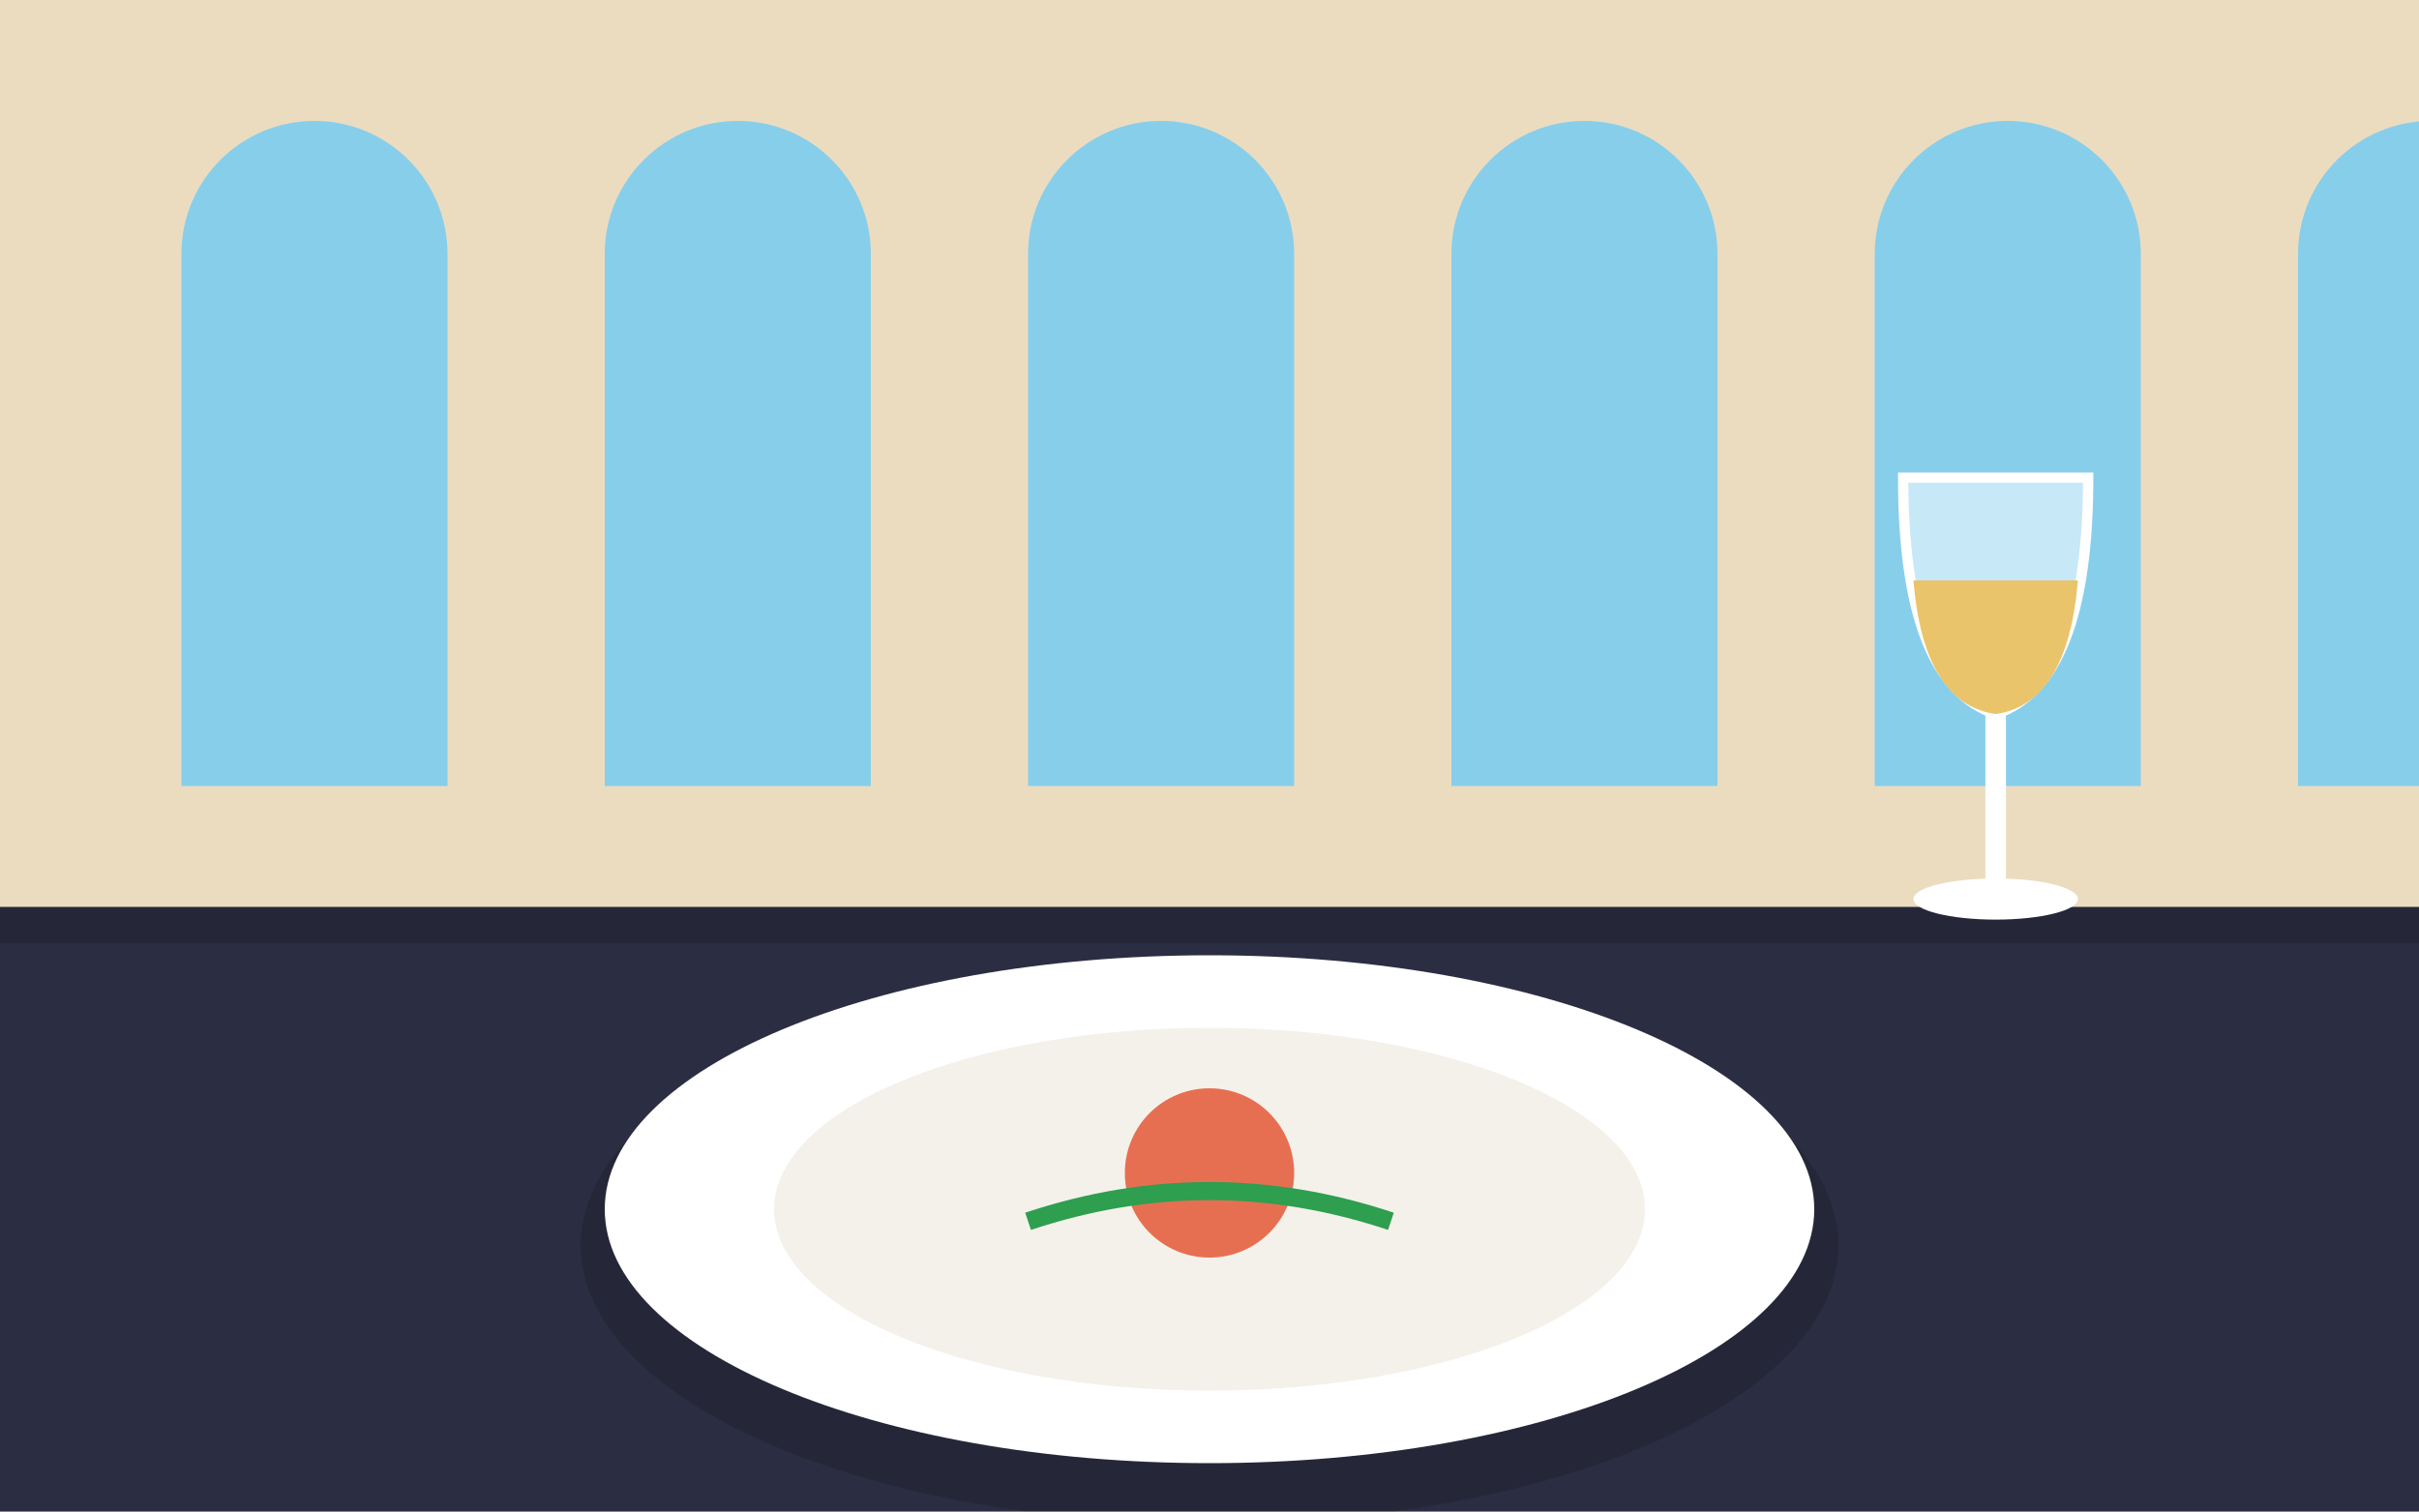
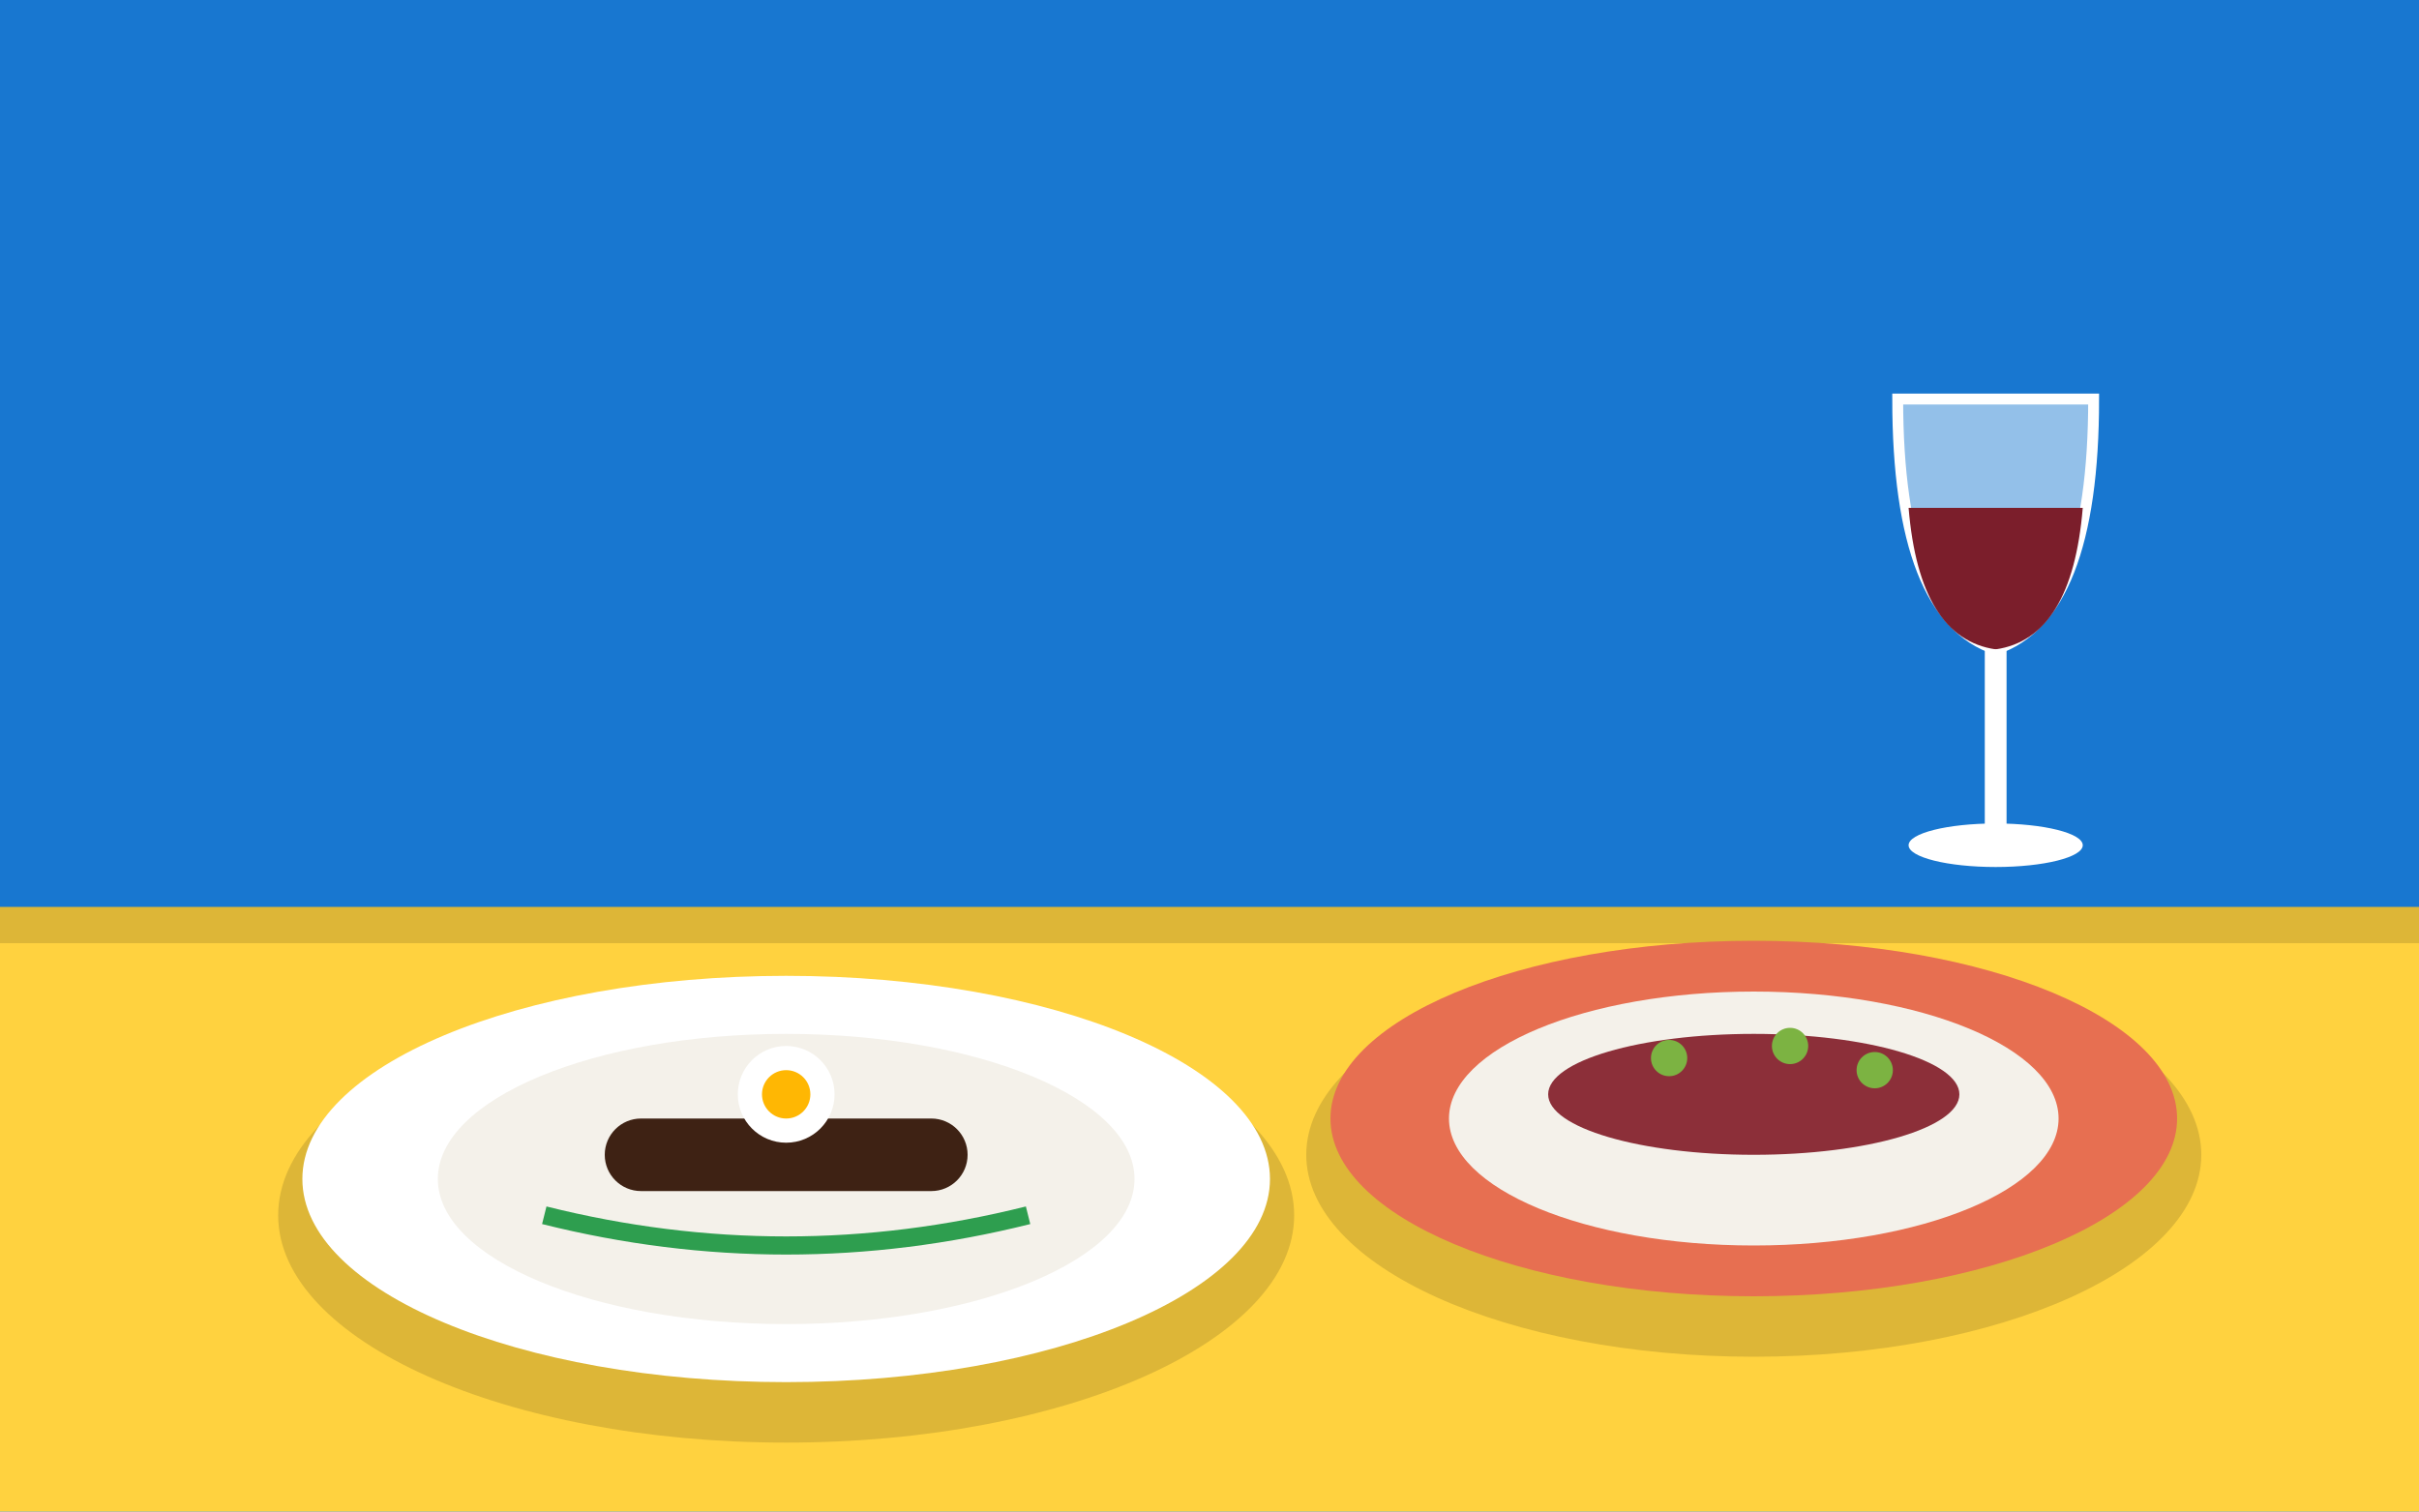
<svg xmlns="http://www.w3.org/2000/svg" viewBox="0 0 400 250" preserveAspectRatio="xMidYMid slice">
  <rect width="400" height="250" fill="#FFF" />
-   <rect width="400" height="250" fill="#EBDCC0" />
-   <path d="M30 130 V42.0 A22.0 22.0 0 0 1 74 42.0 V130Z" fill="#87CEEB" />
-   <path d="M100 130 V42.0 A22.0 22.0 0 0 1 144 42.0 V130Z" fill="#87CEEB" />
-   <path d="M170 130 V42.0 A22.0 22.0 0 0 1 214 42.0 V130Z" fill="#87CEEB" />
-   <path d="M240 130 V42.0 A22.0 22.0 0 0 1 284 42.0 V130Z" fill="#87CEEB" />
-   <path d="M310 130 V42.0 A22.0 22.0 0 0 1 354 42.0 V130Z" fill="#87CEEB" />
-   <path d="M380 130 V42.0 A22.0 22.0 0 0 1 424 42.0 V130Z" fill="#87CEEB" />
-   <rect x="0" y="150" width="400" height="100" fill="#2B2D42" />
+   <rect width="400" height="250" fill="#1877D0" />
+   <rect x="0" y="150" width="400" height="100" fill="#FFD23F" />
  <rect x="0" y="150" width="400" height="6" fill="#00000022" />
-   <g transform="translate(200,200)">
-     <ellipse cx="0" cy="6" rx="104" ry="46.0" fill="#00000022" />
-     <ellipse cx="0" cy="0" rx="100" ry="42.0" fill="#FFFFFF" />
-     <ellipse cx="0" cy="0" rx="72.0" ry="30.0" fill="#F4F1EA" />
-     <circle cx="0" cy="-6" r="14" fill="#E76F51" />
-     <path d="M-30 2 q30 -10 60 0" stroke="#2E9E4F" stroke-width="3" fill="none" />
+   <g transform="translate(130,195)">
+     <ellipse cx="0" cy="6" rx="84" ry="37.6" fill="#00000022" />
+     <ellipse cx="0" cy="0" rx="80" ry="33.6" fill="#FFFFFF" />
+     <ellipse cx="0" cy="0" rx="57.6" ry="24.0" fill="#F4F1EA" />
+     <rect x="-30" y="-10" width="60" height="12" rx="6" fill="#3E2214" />
+     <circle cx="0" cy="-14" r="8" fill="#fff" />
+     <circle cx="0" cy="-14" r="4" fill="#FFB703" />
+     <path d="M-40 6 q40 10 80 0" stroke="#2E9E4F" stroke-width="3" fill="none" />
  </g>
-   <g transform="translate(330,130) scale(0.85)">
+   <g transform="translate(290,185)">
+     <ellipse cx="0" cy="6" rx="74" ry="33.4" fill="#00000022" />
+     <ellipse cx="0" cy="0" rx="70" ry="29.4" fill="#E76F51" />
+     <ellipse cx="0" cy="0" rx="50.4" ry="21.0" fill="#F4F1EA" />
+     <ellipse cx="0" cy="-4" rx="34" ry="10" fill="#8C2F39" />
+     <g fill="#7CB342">
+       <circle cx="-14" cy="-10" r="3" />
+       <circle cx="6" cy="-12" r="3" />
+       <circle cx="20" cy="-8" r="3" />
+     </g>
+   </g>
+   <g transform="translate(330,120) scale(0.9)">
    <path d="M-18 -60 h36 q0 40 -18 46 q-18 -6 -18 -46z" fill="#ffffff88" stroke="#fff" stroke-width="2" />
-     <path d="M-16 -40 h32 q-2 24 -16 26 q-14 -2 -16 -26z" fill="#E9C46A" />
+     <path d="M-16 -40 h32 q-2 24 -16 26 q-14 -2 -16 -26z" fill="#7B1E2B" />
    <rect x="-2" y="-14" width="4" height="34" fill="#fff" />
    <ellipse cx="0" cy="22" rx="16" ry="4" fill="#fff" />
  </g>
</svg>
